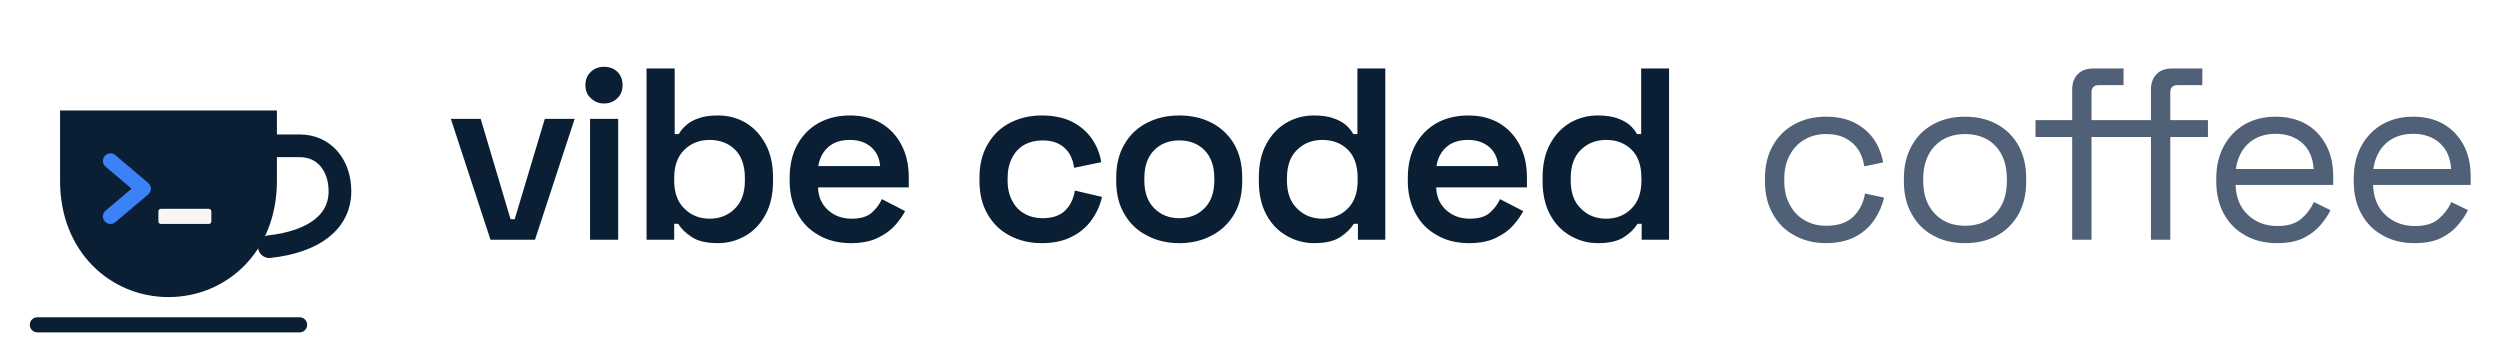
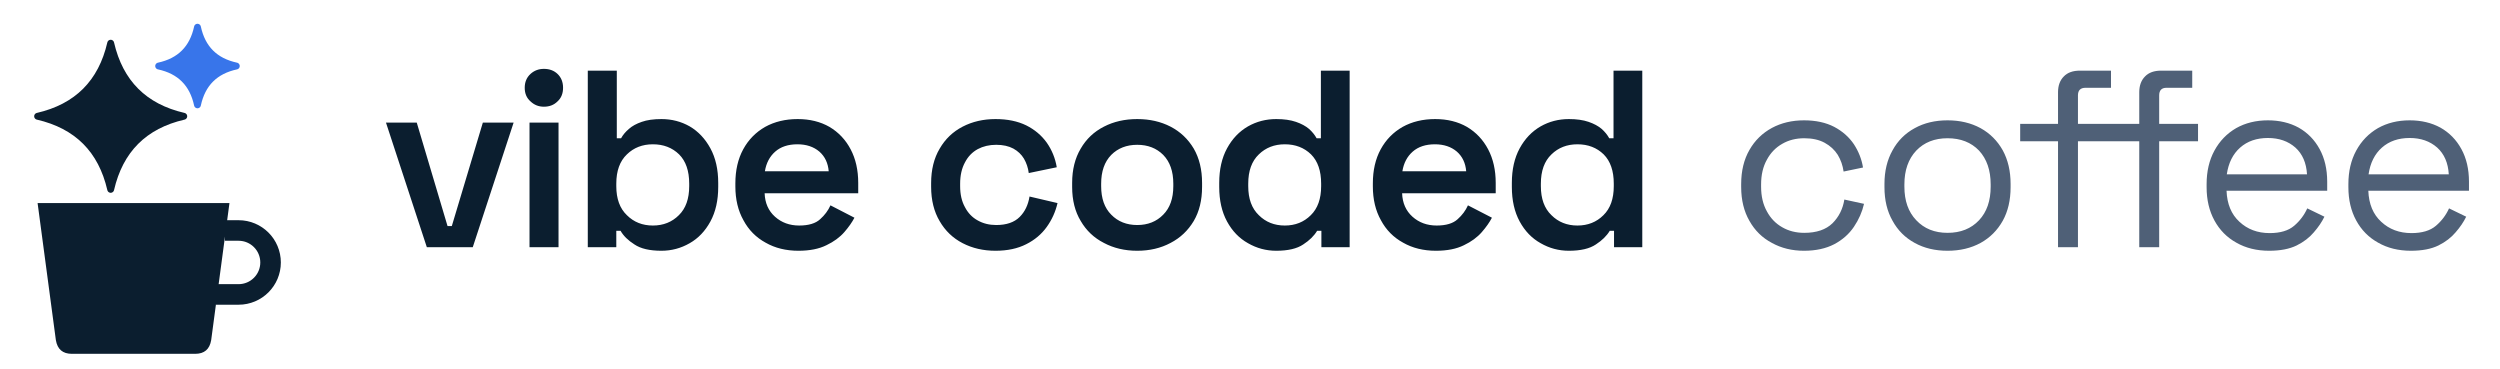
- <svg xmlns="http://www.w3.org/2000/svg" viewBox="0 0 1022 146" width="1022" height="146">
+ <svg xmlns="http://www.w3.org/2000/svg" viewBox="0 0 991 146" width="991" height="146">
  <g transform="translate(6.00,6.00) scale(1.03077)">
-     <path d="M18 38 H104 V66 C104 94 84 112 61 112 C38 112 18 94 18 66 Z" fill="#0A1F33" />
-     <path d="M104 52 H113 C123 52 129 60 129 70 C129 82 119 90 101 92" fill="none" stroke="#0A1F33" stroke-width="9" stroke-linecap="round" />
-     <path d="M38 58 L51 69 L38 80" stroke="#3B82F6" stroke-width="6" fill="none" stroke-linecap="round" stroke-linejoin="round" />
-     <rect x="57" y="77" width="21" height="6" rx="1" fill="#F8F6F2" />
-     <rect x="6" y="120" width="110" height="6" rx="3" fill="#0A1F33" />
+     <g transform="translate(-42.31,-12.05) scale(0.87838)">
+       <path d="M90 26Q96 52 122 58Q96 64 90 90Q84 64 58 58Q84 52 90 26Z" fill="#0B1E2F" stroke="#0B1E2F" stroke-width="3" stroke-linejoin="round" />
+       <path d="M128 19Q131 33 145 36Q131 39 128 53Q125 39 111 36Q125 33 128 19Z" fill="#3875EA" stroke="#3875EA" stroke-width="3" stroke-linejoin="round" />
+       <path d="M58 96H142L134 156Q133 162 127 162H73Q67 162 66 156Z" fill="#0B1E2F" />
+       <path d="M140 108h6a14 14 0 0 1 0 28h-10" fill="none" stroke="#0B1E2F" stroke-width="9" />
+     </g>
  </g>
-   <path transform="translate(182.31,98.00) scale(1)" d="M36.4 0L18.2 0L2-49.4L14.2-49.4L26.4-8.4L28.1-8.4L40.4-49.4L52.6-49.4L36.4 0ZM70.4 0L58.9 0L58.9-49.4L70.4-49.4L70.4 0ZM64.6-55.7L64.6-55.7Q61.5-55.7 59.3-57.8Q57-59.8 57-63.2L57-63.2Q57-66.6 59.3-68.7Q61.5-70.7 64.6-70.7L64.6-70.7Q67.9-70.7 70.0-68.7Q72.2-66.6 72.2-63.2L72.2-63.2Q72.2-59.8 70.0-57.8Q67.9-55.7 64.6-55.7ZM111.2 1.4L111.2 1.4Q104.2 1.4 100.5-1.1Q96.7-3.5 95-6.5L95-6.5L93.3-6.5L93.3 0L82 0L82-70L93.5-70L93.5-43.2L95.2-43.2Q96.3-45.2 98.3-46.9Q100.2-48.6 103.4-49.7Q106.5-50.8 111.2-50.8L111.2-50.8Q117.3-50.8 122.4-47.9Q127.5-44.9 130.6-39.2Q133.7-33.5 133.7-25.5L133.7-25.5L133.7-23.9Q133.7-15.9 130.6-10.2Q127.5-4.5 122.4-1.6Q117.2 1.4 111.2 1.4ZM107.8-8.6L107.8-8.6Q114-8.6 118.1-12.7Q122.2-16.7 122.2-24.2L122.2-24.2L122.2-25.2Q122.2-32.8 118.2-36.8Q114.1-40.8 107.8-40.8L107.8-40.8Q101.6-40.8 97.5-36.8Q93.3-32.8 93.3-25.2L93.3-25.2L93.3-24.2Q93.3-16.7 97.5-12.7Q101.6-8.6 107.8-8.6ZM165.5 1.4L165.5 1.4Q158.1 1.4 152.5-1.8Q146.8-4.9 143.7-10.7Q140.5-16.4 140.5-24.1L140.5-24.1L140.5-25.3Q140.5-33.1 143.6-38.8Q146.7-44.5 152.3-47.7Q157.9-50.8 165.2-50.8L165.2-50.8Q172.4-50.8 177.8-47.7Q183.2-44.5 186.2-38.8Q189.2-33.1 189.2-25.5L189.2-25.5L189.2-21.4L152.1-21.4Q152.3-15.6 156.2-12.1Q160.1-8.6 165.8-8.6L165.8-8.6Q171.4-8.6 174.1-11.1Q176.8-13.5 178.2-16.6L178.2-16.6L187.7-11.7Q186.3-9 183.7-6.0Q181.0-2.9 176.6-0.8Q172.2 1.4 165.5 1.4ZM152.2-30.1L152.2-30.1L177.5-30.1Q177.1-35 173.8-37.9Q170.4-40.8 165.1-40.8L165.1-40.8Q159.6-40.8 156.3-37.9Q153.0-35 152.2-30.1ZM243.6 1.4L243.6 1.4Q236.4 1.4 230.6-1.6Q224.8-4.6 221.5-10.3Q218.1-16 218.1-24L218.1-24L218.1-25.4Q218.1-33.4 221.5-39.1Q224.8-44.8 230.6-47.8Q236.4-50.8 243.6-50.8L243.6-50.8Q250.7-50.8 255.8-48.3Q260.8-45.8 263.9-41.5Q267-37.1 267.9-31.7L267.9-31.7L256.8-29.4Q256.4-32.5 254.9-35.1Q253.4-37.6 250.7-39.1Q247.9-40.6 243.9-40.6L243.9-40.6Q239.8-40.6 236.6-38.9Q233.3-37.1 231.5-33.6Q229.6-30.1 229.6-25.2L229.6-25.2L229.6-24.2Q229.6-19.3 231.5-15.9Q233.3-12.4 236.6-10.6Q239.8-8.8 243.9-8.8L243.9-8.8Q250.0-8.8 253.2-12.0Q256.3-15.1 257.1-20.1L257.1-20.1L268.2-17.5Q267-12.3 263.9-8Q260.8-3.7 255.8-1.2Q250.7 1.4 243.6 1.4ZM299.8 1.4L299.8 1.4Q292.4 1.4 286.6-1.7Q280.7-4.7 277.4-10.4Q274-16 274-23.9L274-23.9L274-25.5Q274-33.4 277.4-39.1Q280.7-44.8 286.6-47.8Q292.4-50.8 299.8-50.8L299.8-50.8Q307.2-50.8 313-47.8Q318.8-44.8 322.2-39.1Q325.5-33.4 325.5-25.5L325.5-25.5L325.5-23.9Q325.5-16 322.2-10.4Q318.8-4.7 313-1.7Q307.2 1.4 299.8 1.4ZM299.8-8.8L299.8-8.8Q306.1-8.8 310.1-12.9Q314.1-16.9 314.1-24.2L314.1-24.2L314.1-25.2Q314.1-32.5 310.1-36.6Q306.1-40.6 299.8-40.6L299.8-40.6Q293.5-40.6 289.5-36.6Q285.5-32.5 285.5-25.2L285.5-25.2L285.5-24.2Q285.5-16.9 289.5-12.9Q293.5-8.8 299.8-8.8ZM354.9 1.4L354.9 1.4Q348.9 1.4 343.7-1.6Q338.5-4.5 335.4-10.2Q332.3-15.9 332.3-23.9L332.3-23.9L332.3-25.5Q332.3-33.5 335.4-39.2Q338.5-44.9 343.7-47.9Q348.8-50.8 354.9-50.8L354.9-50.8Q359.5-50.8 362.7-49.7Q365.9-48.6 367.9-46.9Q369.8-45.2 370.9-43.2L370.9-43.2L372.6-43.2L372.6-70L384.0-70L384.0 0L372.8 0L372.8-6.5L371.1-6.5Q369.3-3.5 365.6-1.1Q361.9 1.4 354.9 1.4ZM358.3-8.6L358.3-8.6Q364.5-8.6 368.6-12.7Q372.7-16.7 372.7-24.2L372.7-24.2L372.7-25.2Q372.7-32.8 368.7-36.8Q364.6-40.8 358.3-40.8L358.3-40.8Q352.1-40.8 348.0-36.8Q343.8-32.8 343.8-25.2L343.8-25.2L343.8-24.2Q343.8-16.7 348.0-12.7Q352.1-8.6 358.3-8.6ZM418.2 1.4L418.2 1.4Q410.8 1.4 405.2-1.8Q399.5-4.9 396.4-10.7Q393.2-16.4 393.2-24.1L393.2-24.1L393.2-25.3Q393.2-33.1 396.3-38.8Q399.4-44.5 405.0-47.7Q410.6-50.8 417.9-50.8L417.9-50.8Q425.1-50.8 430.5-47.7Q435.9-44.5 438.9-38.8Q441.9-33.1 441.9-25.5L441.9-25.5L441.9-21.4L404.8-21.4Q405.0-15.6 408.9-12.1Q412.8-8.6 418.5-8.6L418.5-8.6Q424.1-8.6 426.8-11.1Q429.5-13.5 430.9-16.6L430.9-16.6L440.4-11.7Q439.0-9 436.4-6.0Q433.7-2.9 429.3-0.8Q424.9 1.4 418.2 1.4ZM404.9-30.1L404.9-30.1L430.2-30.1Q429.8-35 426.5-37.9Q423.1-40.8 417.8-40.8L417.8-40.8Q412.3-40.8 409.0-37.9Q405.7-35 404.9-30.1ZM470.9 1.4L470.9 1.4Q464.9 1.4 459.7-1.6Q454.5-4.5 451.4-10.2Q448.3-15.9 448.3-23.9L448.3-23.9L448.3-25.5Q448.3-33.5 451.4-39.2Q454.5-44.9 459.7-47.9Q464.8-50.8 470.9-50.8L470.9-50.8Q475.5-50.8 478.7-49.7Q481.9-48.6 483.9-46.9Q485.8-45.2 486.9-43.2L486.9-43.2L488.6-43.2L488.6-70L500.0-70L500.0 0L488.8 0L488.8-6.5L487.1-6.5Q485.3-3.5 481.6-1.1Q477.9 1.4 470.9 1.4ZM474.3-8.6L474.3-8.6Q480.5-8.6 484.6-12.7Q488.7-16.7 488.7-24.2L488.7-24.2L488.7-25.2Q488.7-32.8 484.7-36.8Q480.6-40.8 474.3-40.8L474.3-40.8Q468.1-40.8 464.0-36.8Q459.8-32.8 459.8-25.2L459.8-25.2L459.8-24.2Q459.8-16.7 464.0-12.7Q468.1-8.6 474.3-8.6Z" fill="#0A1F33" />
-   <path transform="translate(715.61,98.00) scale(1)" d="M30.8 1.4L30.8 1.4Q23.7 1.4 18.1-1.7Q12.4-4.7 9.2-10.4Q5.9-16.1 5.9-23.9L5.9-23.9L5.9-25Q5.9-32.9 9.2-38.6Q12.4-44.2 18.1-47.3Q23.7-50.3 30.8-50.3L30.8-50.3Q37.8-50.3 42.8-47.7Q47.7-45.1 50.6-40.8Q53.4-36.5 54.2-31.6L54.2-31.6L46.5-30Q46-33.6 44.2-36.6Q42.3-39.6 39-41.4Q35.7-43.2 30.9-43.2L30.9-43.2Q26-43.2 22.2-41Q18.3-38.8 16.1-34.7Q13.8-30.6 13.8-24.9L13.8-24.9L13.8-24Q13.8-18.3 16.1-14.2Q18.3-10.1 22.2-7.9Q26-5.7 30.9-5.7L30.9-5.7Q38.2-5.7 42.1-9.5Q45.9-13.3 46.8-18.9L46.8-18.9L54.6-17.2Q53.5-12.4 50.6-8.1Q47.7-3.8 42.8-1.2Q37.8 1.4 30.8 1.4ZM87.7 1.4L87.7 1.4Q80.3 1.4 74.7-1.7Q69-4.8 65.9-10.5Q62.7-16.1 62.7-23.8L62.7-23.8L62.7-25.1Q62.7-32.7 65.9-38.4Q69-44.1 74.7-47.2Q80.3-50.3 87.7-50.3L87.7-50.3Q95.1-50.3 100.8-47.2Q106.4-44.1 109.6-38.4Q112.7-32.7 112.7-25.1L112.7-25.1L112.7-23.8Q112.7-16.1 109.6-10.5Q106.4-4.8 100.8-1.7Q95.1 1.4 87.7 1.4ZM87.7-5.7L87.7-5.7Q95.5-5.7 100.2-10.7Q104.8-15.6 104.8-24L104.8-24L104.8-24.9Q104.8-33.3 100.2-38.3Q95.5-43.2 87.7-43.2L87.7-43.2Q80-43.2 75.3-38.3Q70.6-33.3 70.6-24.9L70.6-24.9L70.6-24Q70.6-15.6 75.3-10.7Q80-5.7 87.7-5.7ZM139.4 0L131.5 0L131.5-42L116.5-42L116.5-48.9L131.5-48.9L131.5-61.4Q131.5-65.4 133.8-67.7Q136-70 140.2-70L140.2-70L152.5-70L152.5-63.2L142.4-63.2Q139.4-63.2 139.4-60.2L139.4-60.2L139.4-48.9L163.7-48.9L163.7-61.4Q163.7-65.4 166.0-67.7Q168.2-70 172.4-70L172.4-70L184.7-70L184.7-63.2L174.5-63.2Q171.6-63.2 171.6-60.2L171.6-60.2L171.6-48.9L187-48.9L187-42L171.6-42L171.6 0L163.7 0L163.7-42L139.4-42L139.4 0ZM215.2 1.4L215.2 1.4Q207.8 1.4 202.2-1.8Q196.6-4.9 193.5-10.6Q190.4-16.3 190.4-23.8L190.4-23.8L190.4-25Q190.4-32.6 193.5-38.3Q196.6-44 202.1-47.2Q207.6-50.3 214.7-50.3L214.7-50.3Q221.6-50.3 226.9-47.4Q232.2-44.4 235.2-38.9Q238.2-33.4 238.2-26L238.2-26L238.2-22.4L198.3-22.4Q198.6-14.5 203.4-10.1Q208.2-5.6 215.4-5.6L215.4-5.6Q221.7-5.6 225.1-8.5Q228.5-11.4 230.3-15.4L230.3-15.4L237.1-12.1Q235.6-9 232.9-5.9Q230.3-2.8 226.1-0.7Q221.8 1.4 215.2 1.4ZM198.4-28.9L198.4-28.9L230.2-28.9Q229.8-35.7 225.6-39.5Q221.3-43.3 214.7-43.3L214.7-43.3Q208-43.3 203.7-39.5Q199.4-35.7 198.4-28.9ZM271.4 1.4L271.4 1.4Q264 1.4 258.4-1.8Q252.8-4.9 249.7-10.6Q246.6-16.3 246.6-23.8L246.6-23.8L246.6-25Q246.6-32.6 249.7-38.3Q252.8-44 258.3-47.2Q263.8-50.3 270.9-50.3L270.9-50.3Q277.8-50.3 283.1-47.4Q288.4-44.4 291.4-38.9Q294.4-33.4 294.4-26L294.4-26L294.4-22.4L254.5-22.4Q254.8-14.5 259.6-10.1Q264.4-5.6 271.6-5.6L271.6-5.6Q277.9-5.6 281.3-8.5Q284.7-11.4 286.5-15.4L286.5-15.4L293.3-12.1Q291.8-9 289.1-5.9Q286.5-2.8 282.3-0.7Q278 1.4 271.4 1.4ZM254.6-28.9L254.6-28.9L286.4-28.9Q286-35.7 281.8-39.5Q277.5-43.3 270.9-43.3L270.9-43.3Q264.2-43.3 259.9-39.5Q255.6-35.7 254.6-28.9Z" fill="#4F6077" />
+   <path transform="translate(151.00,98.00) scale(1)" d="M36.4 0L18.2 0L2-49.4L14.2-49.4L26.4-8.4L28.1-8.4L40.4-49.4L52.6-49.4L36.4 0ZM70.4 0L58.9 0L58.9-49.4L70.4-49.4L70.4 0ZM64.6-55.7L64.6-55.7Q61.5-55.7 59.3-57.8Q57-59.8 57-63.2L57-63.2Q57-66.6 59.3-68.7Q61.5-70.7 64.6-70.7L64.6-70.7Q67.9-70.7 70.0-68.7Q72.2-66.6 72.2-63.2L72.2-63.2Q72.2-59.8 70.0-57.8Q67.9-55.7 64.6-55.7ZM111.2 1.4L111.2 1.4Q104.2 1.4 100.5-1.1Q96.7-3.5 95-6.5L95-6.5L93.3-6.5L93.3 0L82 0L82-70L93.5-70L93.5-43.2L95.2-43.2Q96.3-45.2 98.3-46.9Q100.2-48.6 103.4-49.7Q106.5-50.8 111.2-50.8L111.2-50.8Q117.3-50.8 122.4-47.9Q127.5-44.9 130.6-39.2Q133.7-33.5 133.7-25.5L133.7-25.5L133.7-23.9Q133.7-15.9 130.6-10.2Q127.5-4.5 122.4-1.6Q117.2 1.4 111.2 1.4ZM107.8-8.6L107.8-8.6Q114-8.6 118.1-12.7Q122.2-16.7 122.2-24.2L122.2-24.2L122.2-25.2Q122.2-32.8 118.2-36.8Q114.1-40.8 107.8-40.8L107.8-40.8Q101.6-40.8 97.5-36.8Q93.3-32.8 93.3-25.2L93.3-25.2L93.3-24.2Q93.3-16.7 97.5-12.7Q101.6-8.6 107.8-8.6ZM165.5 1.4L165.5 1.4Q158.1 1.4 152.5-1.8Q146.8-4.9 143.7-10.7Q140.5-16.4 140.5-24.1L140.5-24.1L140.5-25.3Q140.5-33.1 143.6-38.8Q146.7-44.5 152.3-47.7Q157.9-50.8 165.2-50.8L165.2-50.8Q172.4-50.8 177.8-47.7Q183.2-44.5 186.2-38.8Q189.2-33.1 189.2-25.5L189.2-25.5L189.2-21.4L152.1-21.4Q152.3-15.6 156.2-12.1Q160.1-8.6 165.8-8.6L165.8-8.6Q171.4-8.6 174.1-11.1Q176.8-13.5 178.2-16.6L178.2-16.6L187.7-11.7Q186.3-9 183.7-6.0Q181.0-2.9 176.6-0.8Q172.2 1.4 165.5 1.4ZM152.2-30.1L152.2-30.1L177.5-30.1Q177.1-35 173.8-37.9Q170.4-40.8 165.1-40.8L165.1-40.8Q159.6-40.8 156.3-37.9Q153.0-35 152.2-30.1ZM243.6 1.4L243.6 1.4Q236.4 1.4 230.6-1.6Q224.8-4.6 221.5-10.3Q218.1-16 218.1-24L218.1-24L218.1-25.4Q218.1-33.4 221.5-39.1Q224.8-44.8 230.6-47.8Q236.4-50.8 243.6-50.8L243.6-50.8Q250.7-50.8 255.8-48.3Q260.8-45.8 263.9-41.5Q267-37.1 267.9-31.7L267.9-31.7L256.8-29.4Q256.4-32.5 254.9-35.1Q253.4-37.6 250.7-39.1Q247.9-40.6 243.9-40.6L243.9-40.6Q239.8-40.6 236.6-38.9Q233.3-37.1 231.5-33.6Q229.6-30.1 229.6-25.2L229.6-25.2L229.6-24.2Q229.6-19.3 231.5-15.9Q233.3-12.4 236.6-10.6Q239.8-8.8 243.9-8.8L243.9-8.8Q250.0-8.8 253.2-12.0Q256.3-15.1 257.1-20.1L257.1-20.1L268.2-17.5Q267-12.3 263.9-8Q260.8-3.7 255.8-1.2Q250.7 1.4 243.6 1.4ZM299.8 1.4L299.8 1.4Q292.4 1.4 286.6-1.7Q280.7-4.7 277.4-10.4Q274-16 274-23.9L274-23.9L274-25.5Q274-33.4 277.4-39.1Q280.7-44.8 286.6-47.8Q292.4-50.8 299.8-50.8L299.8-50.8Q307.2-50.8 313-47.8Q318.8-44.8 322.2-39.1Q325.5-33.4 325.5-25.5L325.5-25.5L325.5-23.9Q325.5-16 322.2-10.4Q318.8-4.7 313-1.7Q307.2 1.4 299.8 1.4ZM299.8-8.8L299.8-8.8Q306.1-8.8 310.1-12.9Q314.1-16.9 314.1-24.2L314.1-24.2L314.1-25.2Q314.1-32.5 310.1-36.6Q306.1-40.6 299.8-40.6L299.8-40.6Q293.5-40.6 289.5-36.6Q285.5-32.5 285.5-25.2L285.5-25.2L285.5-24.2Q285.5-16.9 289.5-12.9Q293.5-8.8 299.8-8.8ZM354.9 1.4L354.9 1.4Q348.9 1.4 343.7-1.6Q338.5-4.5 335.4-10.2Q332.3-15.9 332.3-23.9L332.3-23.9L332.3-25.5Q332.3-33.5 335.4-39.2Q338.5-44.9 343.7-47.9Q348.8-50.8 354.9-50.8L354.9-50.8Q359.5-50.8 362.7-49.7Q365.9-48.6 367.9-46.9Q369.8-45.2 370.9-43.2L370.9-43.2L372.6-43.2L372.6-70L384.0-70L384.0 0L372.8 0L372.8-6.5L371.1-6.5Q369.3-3.5 365.6-1.1Q361.9 1.4 354.9 1.4ZM358.3-8.6L358.3-8.6Q364.5-8.6 368.6-12.7Q372.7-16.7 372.7-24.2L372.7-24.2L372.7-25.2Q372.7-32.8 368.7-36.8Q364.6-40.8 358.3-40.8L358.3-40.8Q352.1-40.8 348.0-36.8Q343.8-32.8 343.8-25.2L343.8-25.2L343.8-24.2Q343.8-16.7 348.0-12.7Q352.1-8.6 358.3-8.6ZM418.2 1.4L418.2 1.4Q410.8 1.4 405.2-1.8Q399.5-4.9 396.4-10.7Q393.2-16.4 393.2-24.1L393.2-24.1L393.2-25.3Q393.2-33.1 396.3-38.8Q399.4-44.5 405.0-47.7Q410.6-50.8 417.9-50.8L417.9-50.8Q425.1-50.8 430.5-47.7Q435.9-44.5 438.9-38.8Q441.9-33.1 441.9-25.5L441.9-25.5L441.9-21.4L404.8-21.4Q405.0-15.6 408.9-12.1Q412.8-8.6 418.5-8.6L418.5-8.6Q424.1-8.6 426.8-11.1Q429.5-13.5 430.9-16.6L430.9-16.6L440.4-11.7Q439.0-9 436.4-6.0Q433.7-2.9 429.3-0.8Q424.9 1.4 418.2 1.4ZM404.9-30.1L404.9-30.1L430.2-30.1Q429.8-35 426.5-37.9Q423.1-40.8 417.8-40.8L417.8-40.8Q412.3-40.8 409.0-37.9Q405.7-35 404.9-30.1ZM470.9 1.4L470.9 1.4Q464.9 1.4 459.7-1.6Q454.5-4.5 451.4-10.2Q448.3-15.9 448.3-23.9L448.3-23.9L448.3-25.5Q448.3-33.5 451.4-39.2Q454.5-44.9 459.7-47.9Q464.8-50.8 470.9-50.8L470.9-50.8Q475.5-50.8 478.7-49.7Q481.9-48.6 483.9-46.9Q485.8-45.2 486.9-43.2L486.9-43.2L488.6-43.2L488.6-70L500.0-70L500.0 0L488.8 0L488.8-6.5L487.1-6.5Q485.3-3.5 481.6-1.1Q477.9 1.4 470.9 1.4ZM474.3-8.6L474.3-8.6Q480.5-8.6 484.6-12.7Q488.7-16.7 488.7-24.2L488.7-24.2L488.7-25.2Q488.7-32.8 484.7-36.8Q480.6-40.8 474.3-40.8L474.3-40.8Q468.1-40.8 464.0-36.8Q459.8-32.8 459.8-25.2L459.8-25.2L459.8-24.2Q459.8-16.7 464.0-12.7Q468.1-8.6 474.3-8.6Z" fill="#0B1E2F" />
+   <path transform="translate(684.30,98.00) scale(1)" d="M30.8 1.4L30.8 1.4Q23.7 1.4 18.1-1.7Q12.4-4.7 9.2-10.4Q5.9-16.1 5.9-23.9L5.9-23.9L5.9-25Q5.9-32.9 9.2-38.6Q12.4-44.2 18.1-47.3Q23.7-50.3 30.8-50.3L30.8-50.3Q37.8-50.3 42.8-47.7Q47.7-45.1 50.6-40.8Q53.4-36.5 54.2-31.6L54.2-31.6L46.5-30Q46-33.6 44.2-36.6Q42.3-39.6 39-41.4Q35.7-43.2 30.9-43.2L30.9-43.2Q26-43.2 22.2-41Q18.3-38.8 16.1-34.7Q13.8-30.6 13.8-24.9L13.8-24.9L13.8-24Q13.8-18.3 16.1-14.2Q18.3-10.1 22.2-7.9Q26-5.7 30.9-5.7L30.9-5.7Q38.2-5.7 42.1-9.5Q45.9-13.3 46.8-18.9L46.8-18.9L54.6-17.2Q53.5-12.4 50.6-8.1Q47.7-3.8 42.8-1.2Q37.8 1.4 30.8 1.4ZM87.7 1.4L87.7 1.4Q80.3 1.4 74.7-1.7Q69-4.8 65.9-10.5Q62.7-16.1 62.7-23.8L62.7-23.8L62.7-25.1Q62.7-32.7 65.9-38.4Q69-44.1 74.7-47.2Q80.3-50.3 87.7-50.3L87.7-50.3Q95.1-50.3 100.8-47.2Q106.4-44.1 109.6-38.4Q112.7-32.7 112.7-25.1L112.7-25.1L112.7-23.8Q112.7-16.1 109.6-10.5Q106.4-4.8 100.8-1.7Q95.1 1.4 87.7 1.4ZM87.7-5.7L87.7-5.7Q95.5-5.7 100.2-10.7Q104.8-15.6 104.8-24L104.8-24L104.8-24.9Q104.8-33.3 100.2-38.3Q95.5-43.2 87.7-43.2L87.7-43.2Q80-43.2 75.3-38.3Q70.6-33.3 70.6-24.9L70.6-24.9L70.6-24Q70.6-15.6 75.3-10.7Q80-5.7 87.7-5.7ZM139.4 0L131.5 0L131.5-42L116.5-42L116.5-48.9L131.5-48.9L131.5-61.4Q131.5-65.4 133.8-67.7Q136-70 140.2-70L140.2-70L152.5-70L152.5-63.2L142.4-63.2Q139.4-63.2 139.4-60.2L139.4-60.2L139.4-48.9L163.7-48.9L163.7-61.4Q163.7-65.4 166.0-67.7Q168.2-70 172.4-70L172.4-70L184.7-70L184.7-63.2L174.5-63.2Q171.6-63.2 171.6-60.2L171.6-60.2L171.6-48.9L187-48.9L187-42L171.6-42L171.6 0L163.7 0L163.7-42L139.4-42L139.4 0ZM215.2 1.4L215.2 1.4Q207.8 1.4 202.2-1.8Q196.6-4.9 193.5-10.6Q190.4-16.3 190.4-23.8L190.4-23.8L190.4-25Q190.4-32.6 193.5-38.3Q196.6-44 202.1-47.2Q207.6-50.3 214.7-50.3L214.7-50.3Q221.6-50.3 226.9-47.4Q232.2-44.4 235.2-38.9Q238.2-33.4 238.2-26L238.2-26L238.2-22.4L198.3-22.4Q198.6-14.5 203.4-10.1Q208.2-5.6 215.4-5.6L215.4-5.6Q221.7-5.6 225.1-8.5Q228.5-11.4 230.3-15.4L230.3-15.4L237.1-12.1Q235.6-9 232.9-5.9Q230.3-2.8 226.1-0.7Q221.8 1.4 215.2 1.4ZM198.4-28.9L198.4-28.9L230.2-28.9Q229.8-35.7 225.6-39.5Q221.3-43.3 214.7-43.3L214.7-43.3Q208-43.3 203.7-39.5Q199.4-35.7 198.4-28.9ZM271.4 1.4L271.4 1.4Q264 1.4 258.4-1.8Q252.8-4.9 249.7-10.6Q246.6-16.3 246.6-23.8L246.6-23.8L246.6-25Q246.6-32.6 249.7-38.3Q252.8-44 258.3-47.2Q263.8-50.3 270.9-50.3L270.9-50.3Q277.8-50.3 283.1-47.4Q288.4-44.4 291.4-38.9Q294.4-33.4 294.4-26L294.4-26L294.4-22.4L254.5-22.4Q254.8-14.5 259.6-10.1Q264.4-5.6 271.6-5.6L271.6-5.6Q277.9-5.6 281.3-8.5Q284.7-11.4 286.5-15.4L286.5-15.4L293.3-12.1Q291.8-9 289.1-5.9Q286.5-2.8 282.3-0.7Q278 1.4 271.4 1.4ZM254.6-28.9L254.6-28.9L286.4-28.9Q286-35.7 281.8-39.5Q277.5-43.3 270.9-43.3L270.9-43.3Q264.2-43.3 259.9-39.5Q255.6-35.7 254.6-28.9Z" fill="#4F6077" />
</svg>
